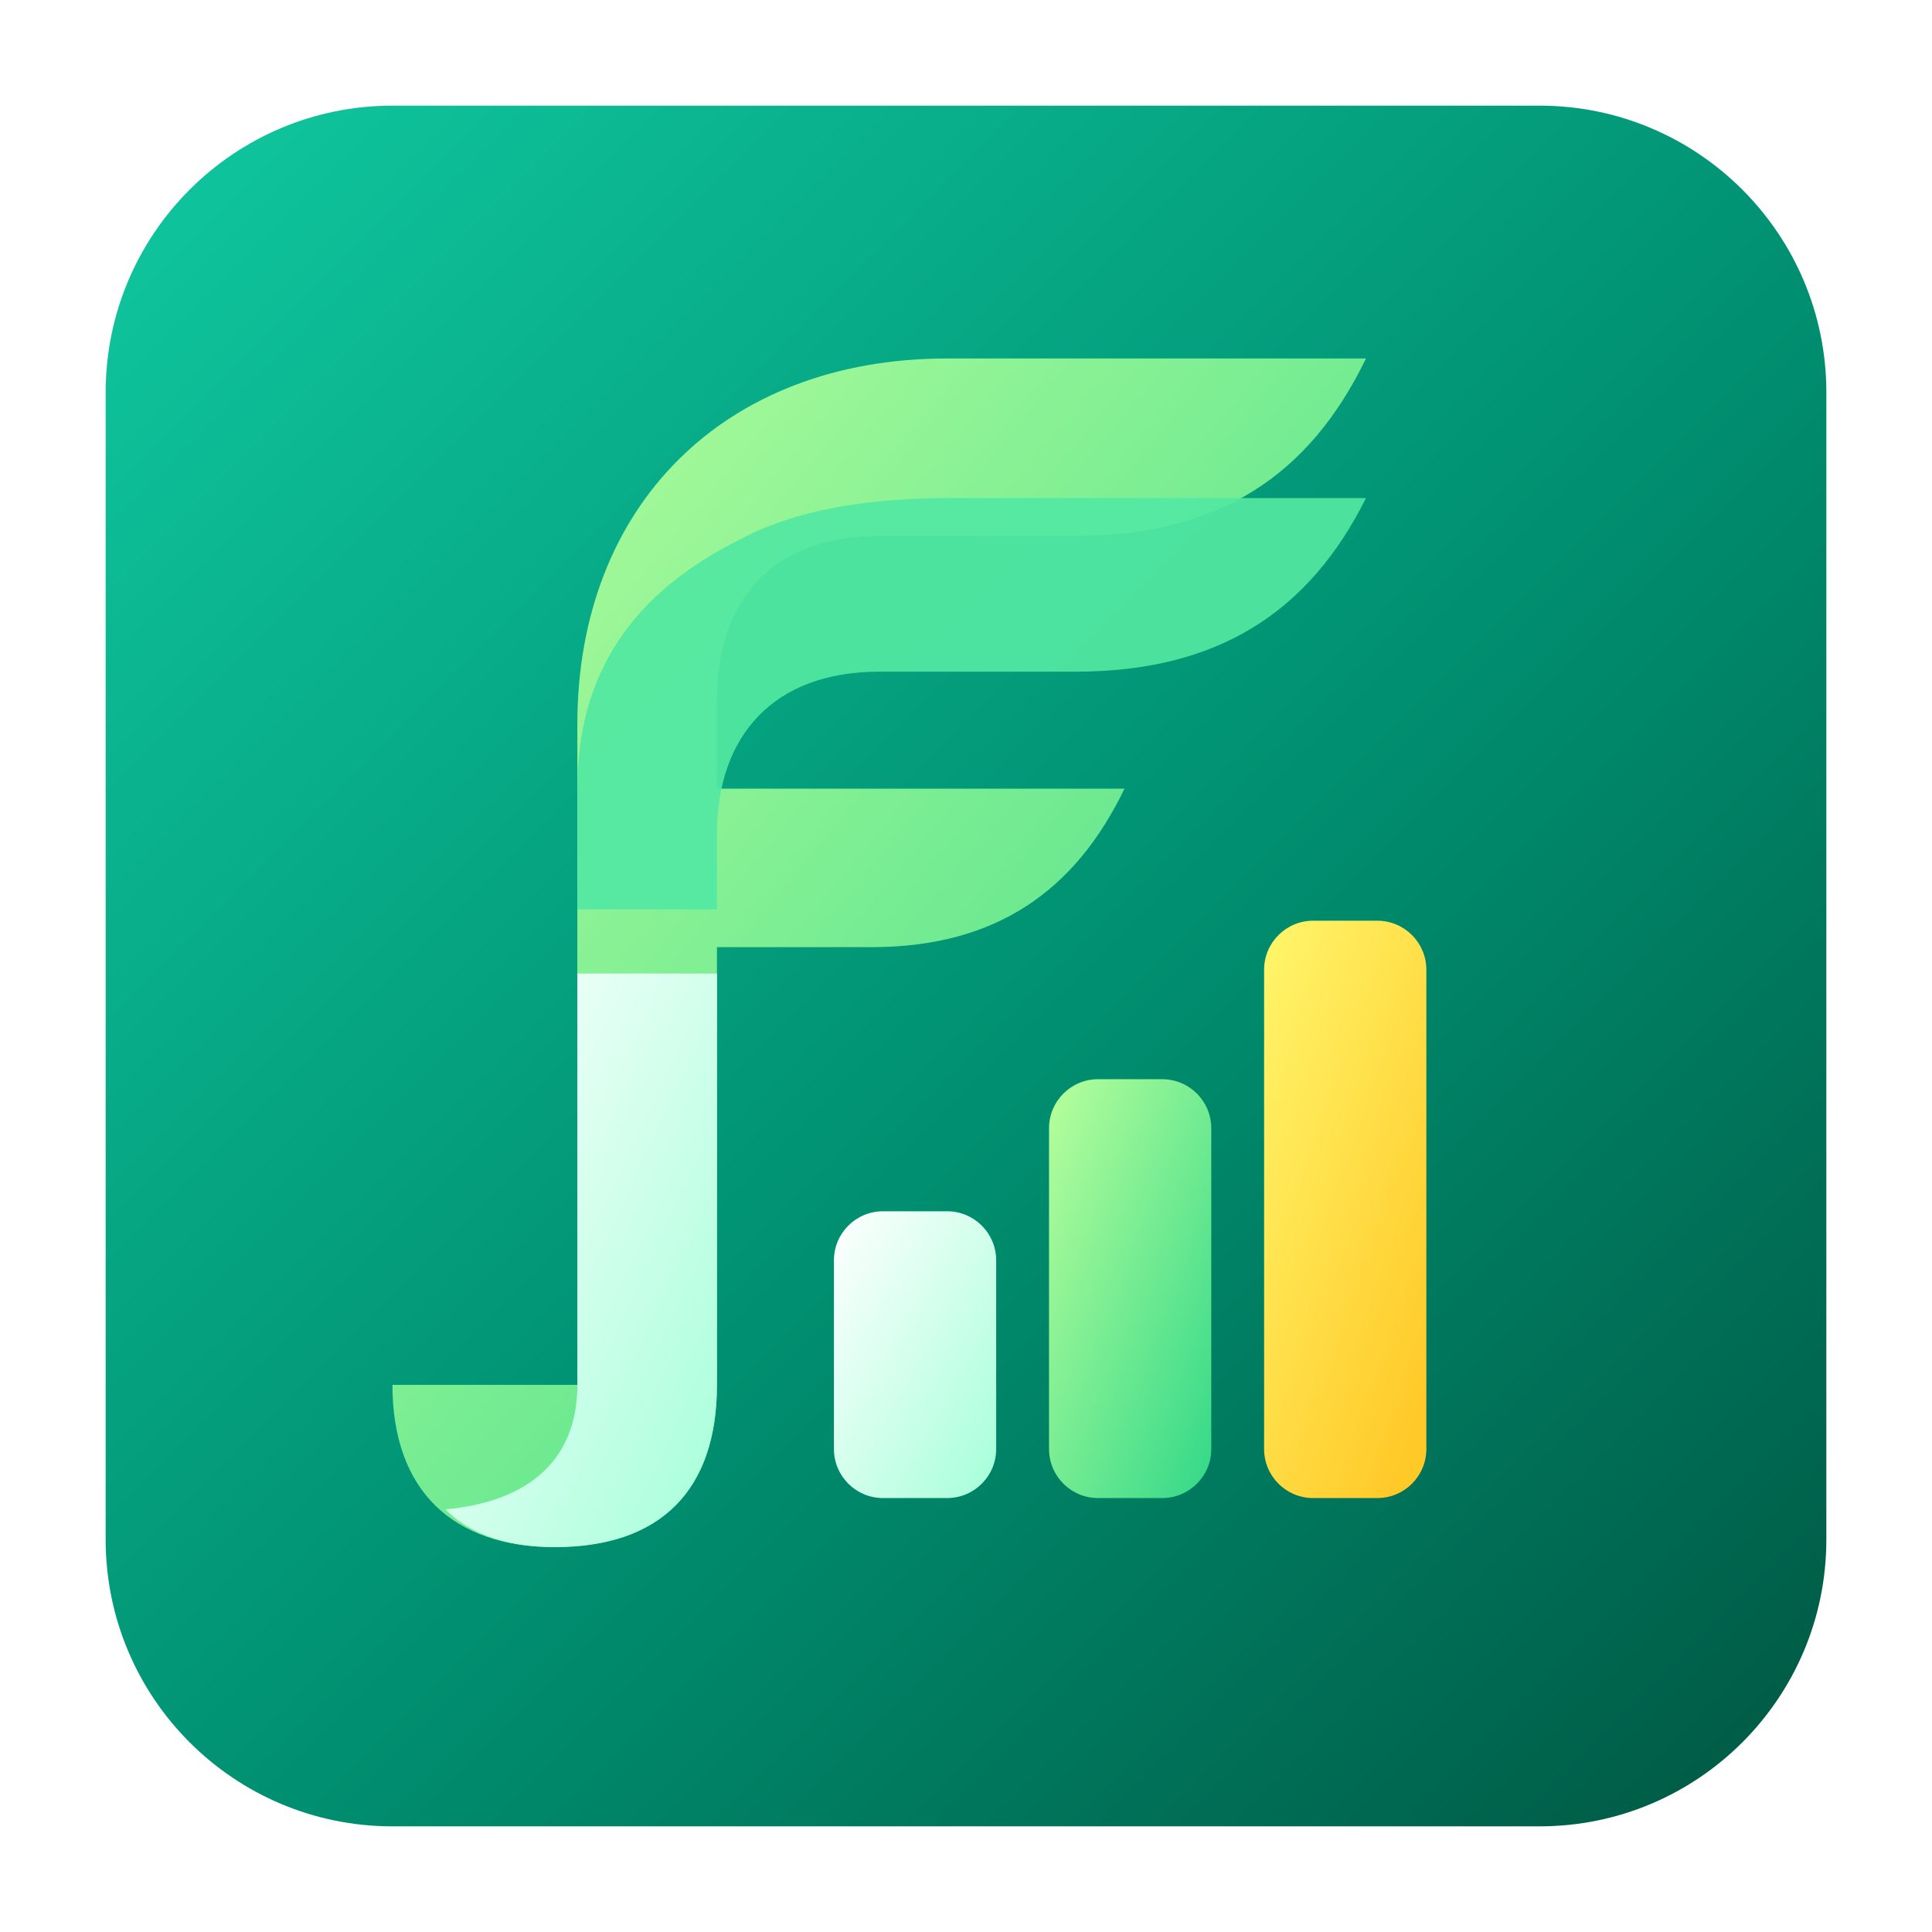
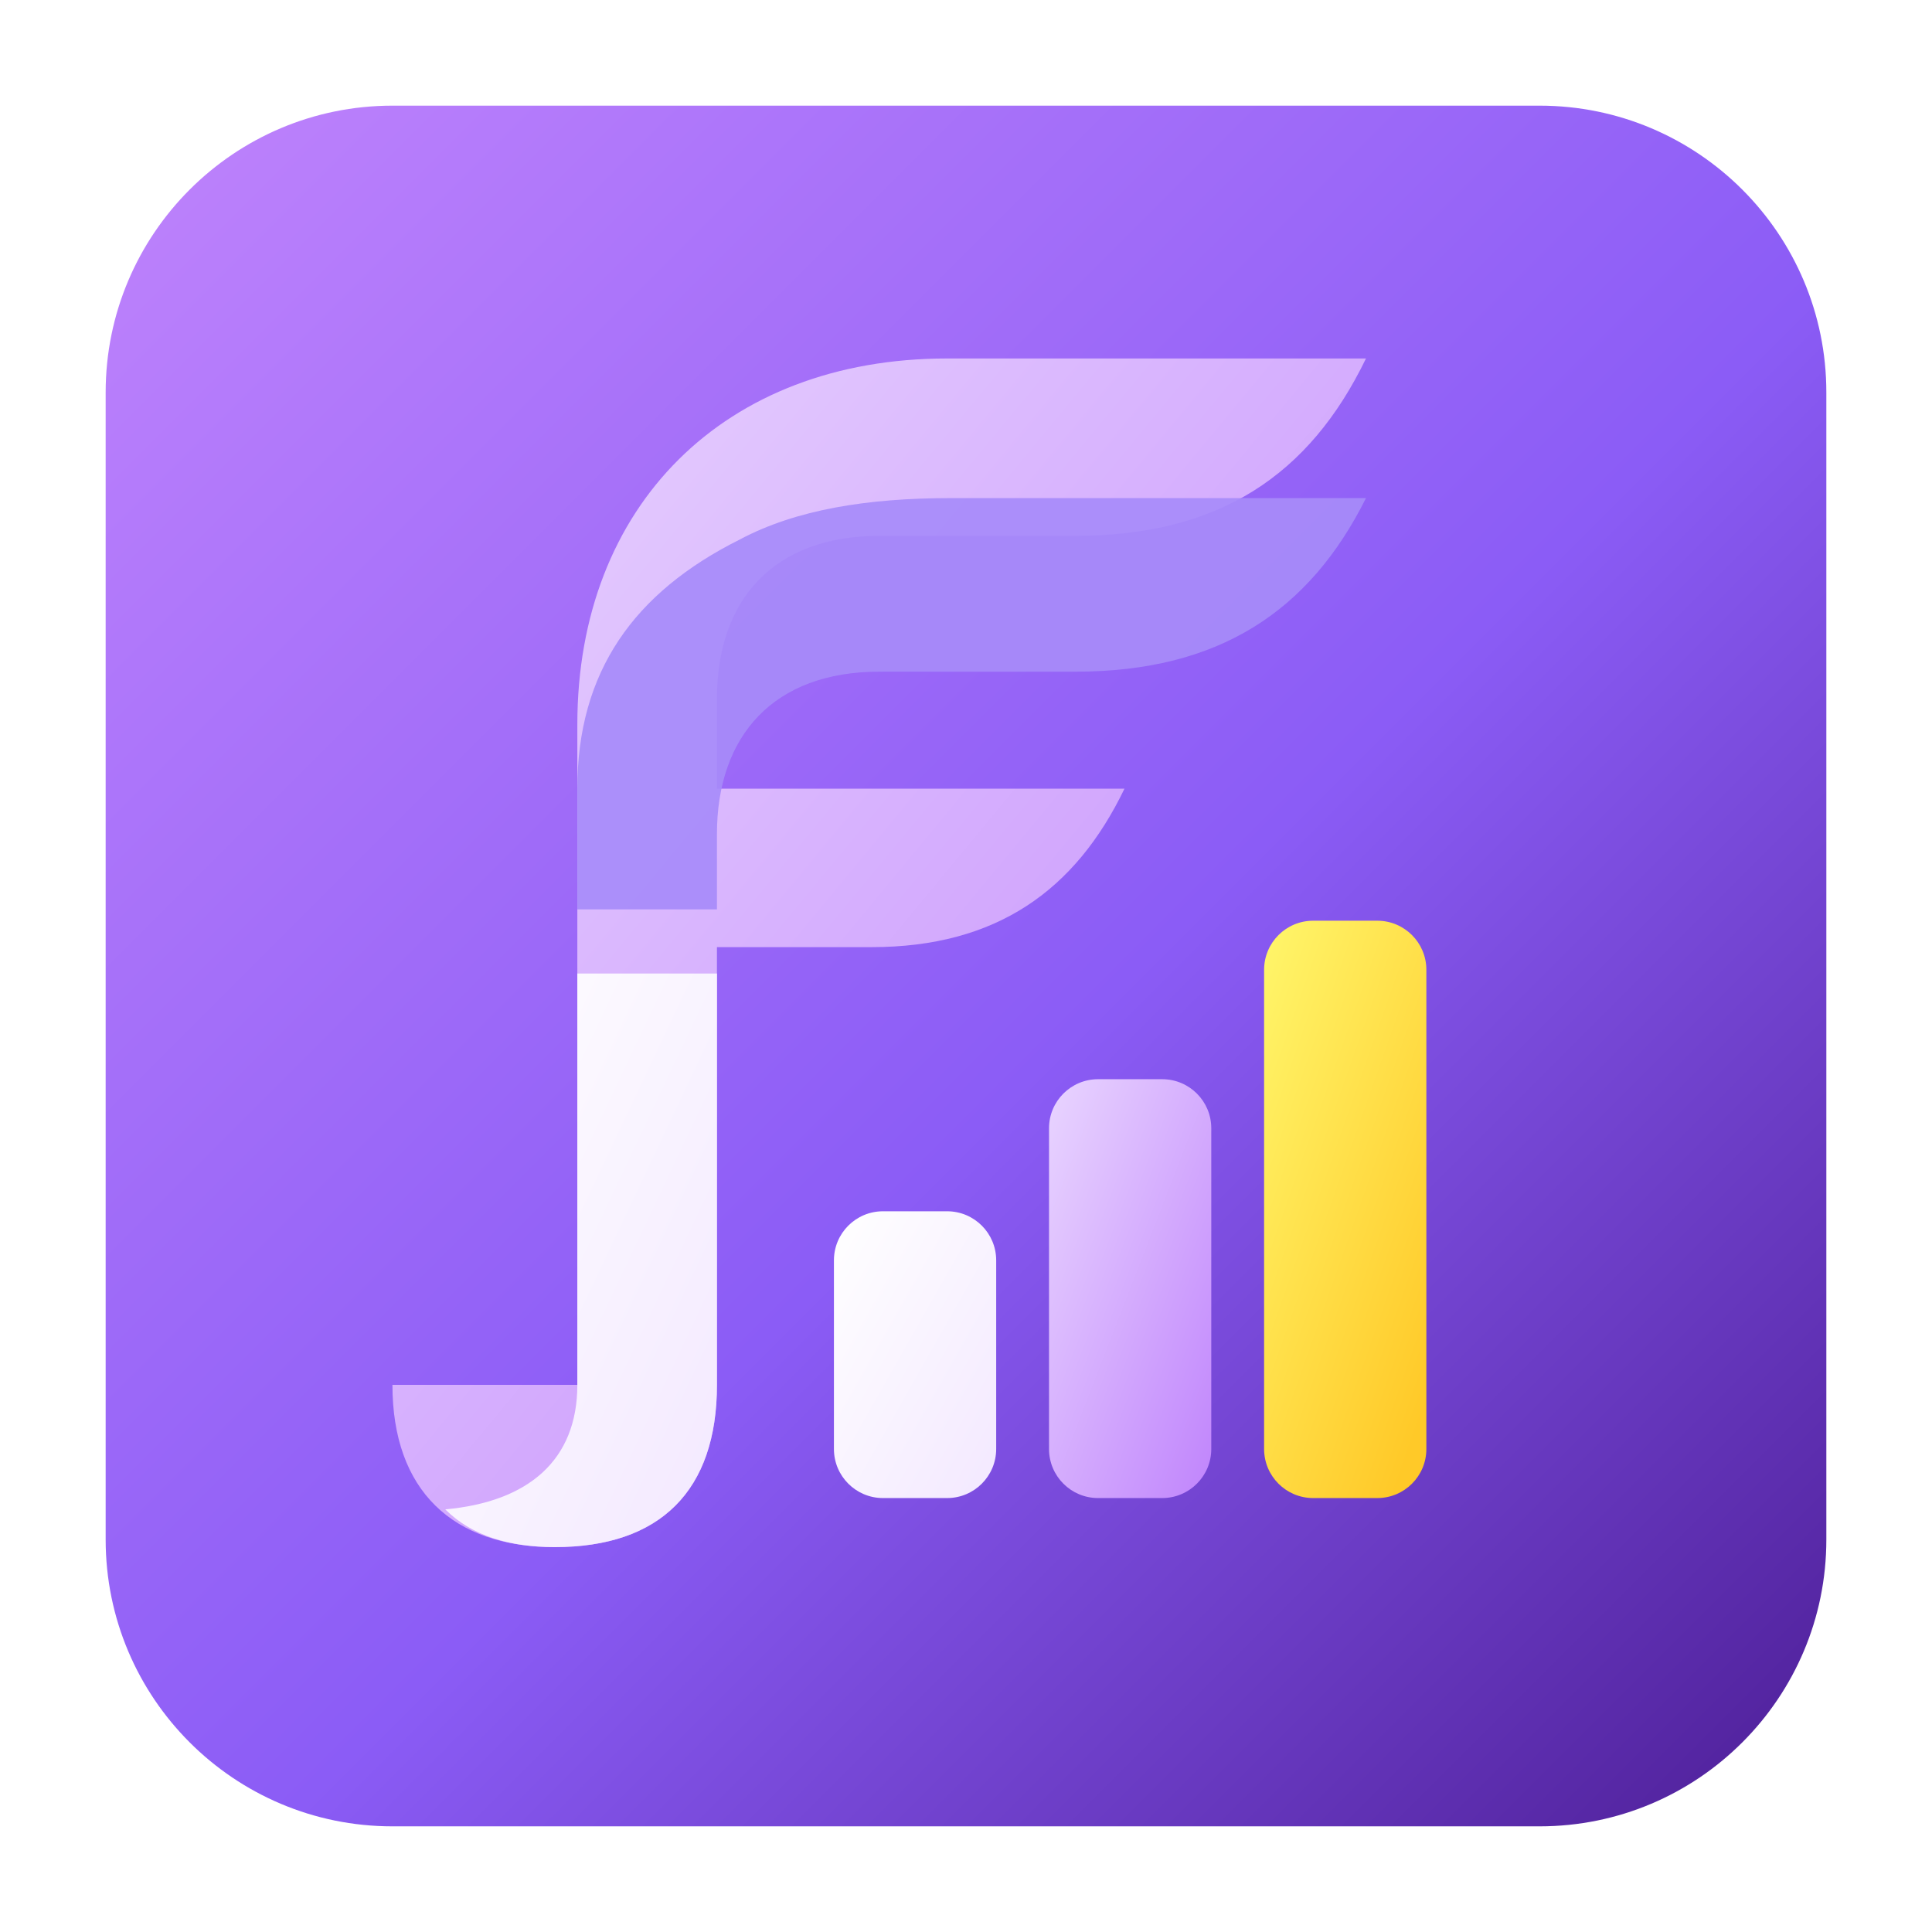
<svg xmlns="http://www.w3.org/2000/svg" viewBox="0 0 512 512">
  <defs>
    <linearGradient id="bg" x1="0" y1="0" x2="1" y2="1">
-       <stop offset="0" stop-color="#10C9A0" />
-       <stop offset=".55" stop-color="#008F70" />
-       <stop offset="1" stop-color="#005642" />
+       <stop offset="0" stop-color="#C084FC" />
+       <stop offset=".55" stop-color="#8B5CF6" />
+       <stop offset="1" stop-color="#4C1D95" />
    </linearGradient>
    <linearGradient id="mint" x1="0" y1="0" x2="1" y2="1">
-       <stop offset="0" stop-color="#B8FF9B" />
-       <stop offset="1" stop-color="#32D889" />
+       <stop offset="0" stop-color="#E9D5FF" />
+       <stop offset="1" stop-color="#C084FC" />
    </linearGradient>
    <linearGradient id="whiteMint" x1="0" y1="0" x2="1" y2="1">
      <stop offset="0" stop-color="#FFF" />
-       <stop offset="1" stop-color="#A5FFD9" />
+       <stop offset="1" stop-color="#F3E8FF" />
    </linearGradient>
    <linearGradient id="gold" x1="0" y1="0" x2=".8" y2="1">
      <stop offset="0" stop-color="#FFF66B" />
      <stop offset="1" stop-color="#FFC928" />
    </linearGradient>
  </defs>
  <rect x="28" y="28" width="456" height="456" rx="76" fill="url(#bg)" />
  <path d="M153 367V192c0-58 39-97 98-97h111c-15 31-39 47-77 47h-52c-28 0-43 17-43 43v24h108c-13 27-34 42-67 42h-41v116c0 28-15 43-43 43-27 0-43-15-43-43Z" fill="url(#mint)" />
-   <path d="M153 209c0-31 15-52 43-66 15-8 34-11 56-11h110c-15 30-39 46-77 46h-52c-28 0-43 17-43 43v20h-37Z" fill="#53E8A2" opacity=".92" />
+   <path d="M153 209c0-31 15-52 43-66 15-8 34-11 56-11h110c-15 30-39 46-77 46h-52c-28 0-43 17-43 43v20h-37Z" fill="#A78BFA" opacity=".92" />
  <path d="M153 367V258h37v109c0 28-15 43-43 43-12 0-22-3-29-10 22-2 35-13 35-33Z" fill="url(#whiteMint)" />
  <rect x="221" y="321" width="43" height="76" rx="13" fill="url(#whiteMint)" />
  <rect x="278" y="286" width="43" height="111" rx="13" fill="url(#mint)" />
  <rect x="335" y="244" width="43" height="153" rx="13" fill="url(#gold)" />
</svg>
